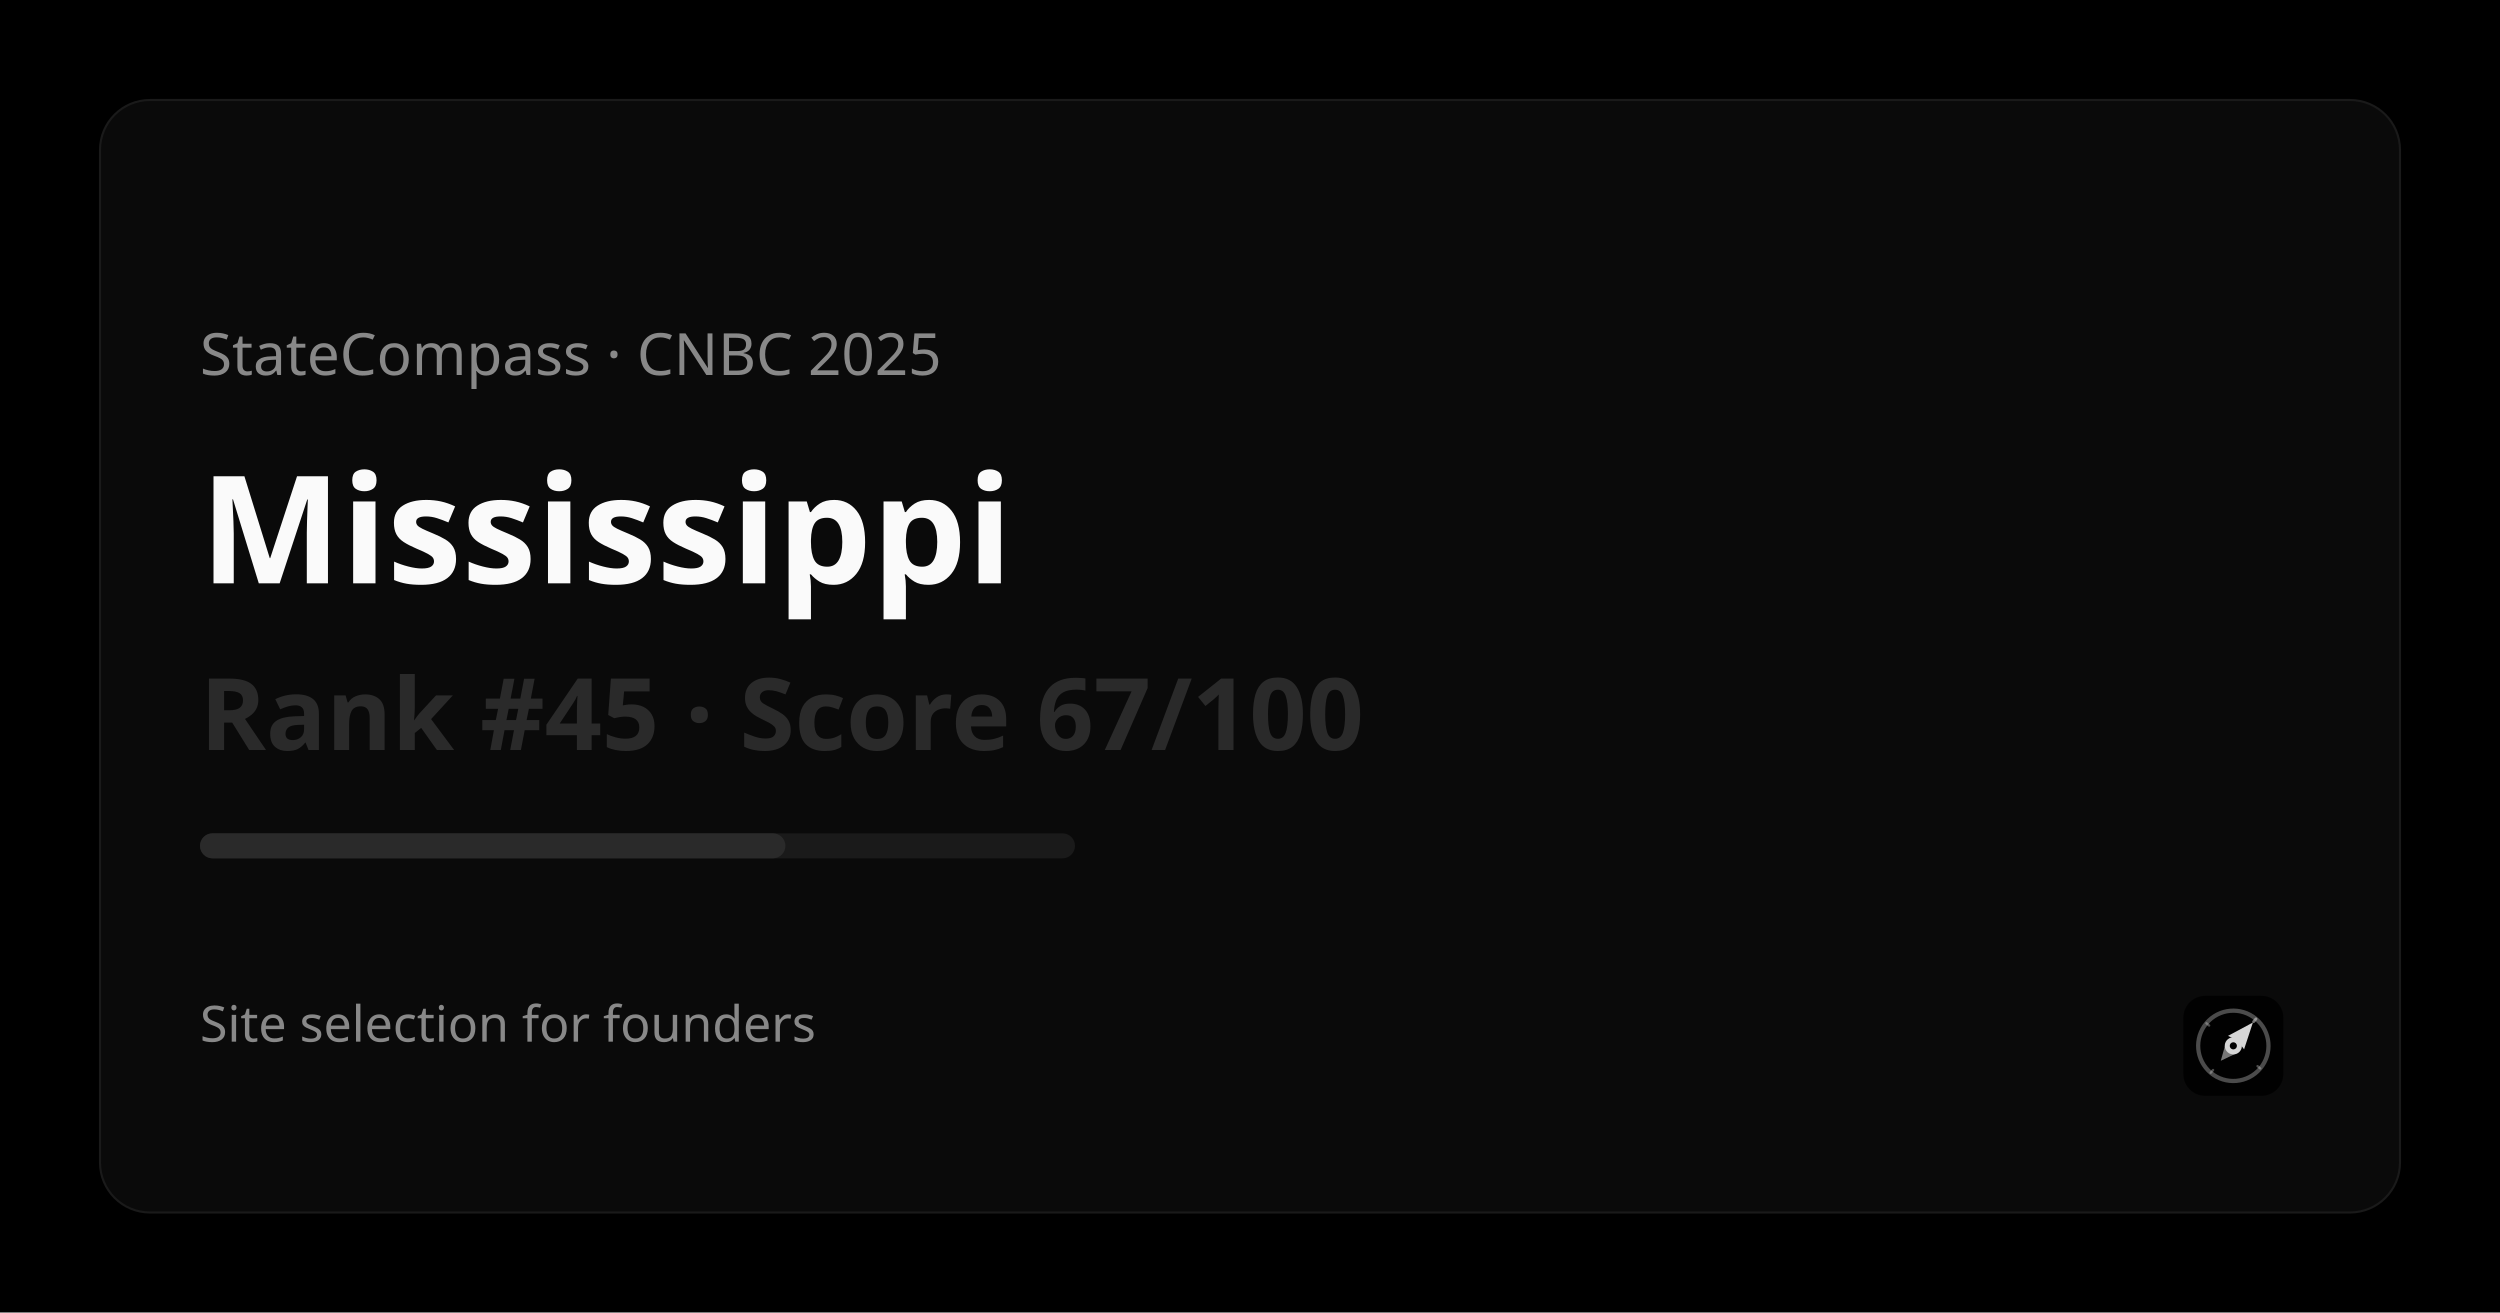
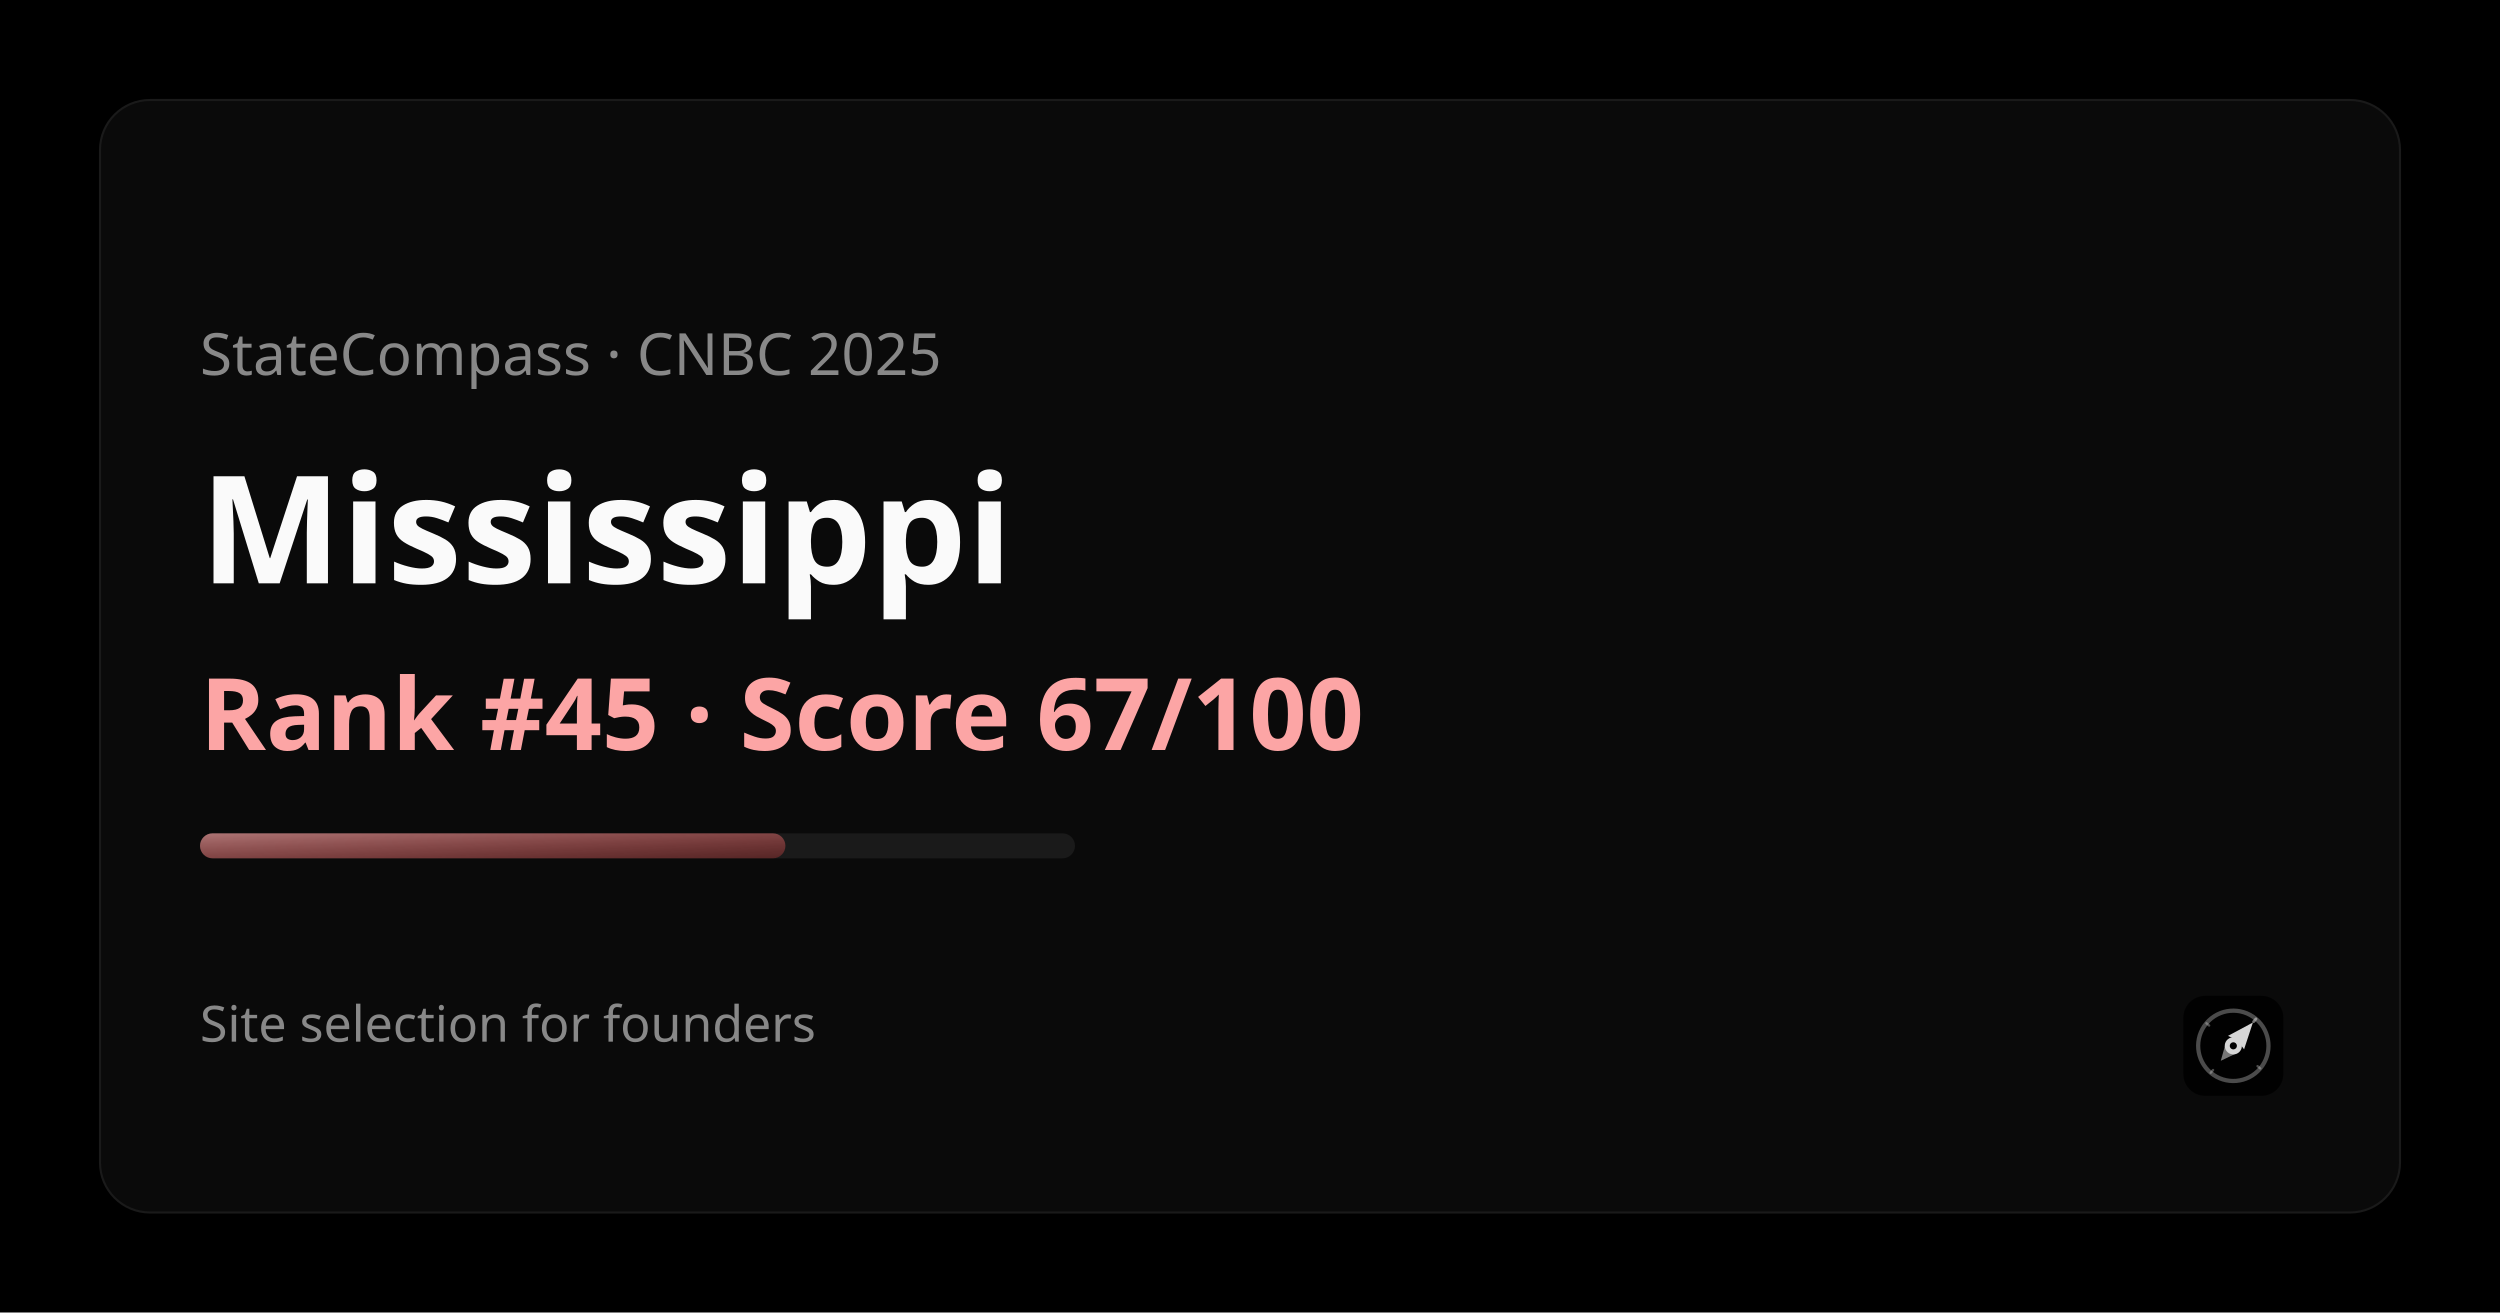
<svg xmlns="http://www.w3.org/2000/svg" width="1200" height="630" viewBox="0 0 1200 630">
+   <defs>
+     <linearGradient id="og-tier-red" x1="0%" y1="0%" x2="100%" y2="100%">
+       <stop offset="0%" stop-color="#fca5a5" stop-opacity="0.65" />
+       <stop offset="100%" stop-color="#ef4444" stop-opacity="0.28" />
+     </linearGradient>
+   </defs>
  <rect width="1200" height="630" fill="#000000" />
  <rect x="48" y="48" width="1104" height="534" rx="24" fill="#0a0a0a" stroke="#1a1a1a" />
  <text x="96" y="180" fill="#888888" font-family="system-ui,sans-serif" font-size="28">StateCompass · CNBC 2025</text>
  <text x="96" y="280" fill="#fafafa" font-family="system-ui,sans-serif" font-size="72" font-weight="700">Mississippi</text>
-   <text x="96" y="360" fill="#2a2a2a" font-family="system-ui,sans-serif" font-size="48" font-weight="600">Rank #45 · Score 67/100</text>
+   <text x="96" y="360" fill="#fca5a5" font-family="system-ui,sans-serif" font-size="48" font-weight="600">Rank #45 · Score 67/100</text>
  <rect x="96" y="400" width="420" height="12" rx="6" fill="#1a1a1a" />
-   <rect x="96" y="400" width="281" height="12" rx="6" fill="#2a2a2a" />
+   <rect x="96" y="400" width="281" height="12" rx="6" fill="url(#og-tier-red)" />
  <text x="96" y="500" fill="#888888" font-family="system-ui,sans-serif" font-size="24">Site selection for founders</text>
  <g transform="translate(1104, 534)" opacity="0.85">
    <g transform="translate(-56, -56)">
      <rect width="48" height="48" rx="10.5" fill="#000000" />
      <g transform="translate(24.00,24.00) rotate(40)">
        <circle cx="0" cy="0" r="16.88" fill="none" stroke="#fafafa" stroke-width="2.03" opacity="0.35" />
        <line x1="0" y1="-16.88" x2="0" y2="-15.15" stroke="#fafafa" stroke-width="1.35" stroke-linecap="round" opacity="0.55" />
        <line x1="16.88" y1="0" x2="15.15" y2="0" stroke="#fafafa" stroke-width="1.12" stroke-linecap="round" opacity="0.35" />
        <line x1="0" y1="16.88" x2="0" y2="15.15" stroke="#fafafa" stroke-width="1.12" stroke-linecap="round" opacity="0.35" />
        <line x1="-16.88" y1="0" x2="-15.15" y2="0" stroke="#fafafa" stroke-width="1.12" stroke-linecap="round" opacity="0.35" />
        <path d="M 0,-14.62 L -5.03,-2.03 L 0,-3.22 L 5.03,-2.03 Z" fill="#fafafa" />
        <path d="M 0,9.38 L -3.53,1.58 L 0,0.22 L 3.53,1.58 Z" fill="#8a8a8a" />
        <circle cx="0" cy="0" r="4.12" fill="#fafafa" />
        <circle cx="0" cy="0" r="1.72" fill="#000000" />
      </g>
    </g>
  </g>
</svg>
